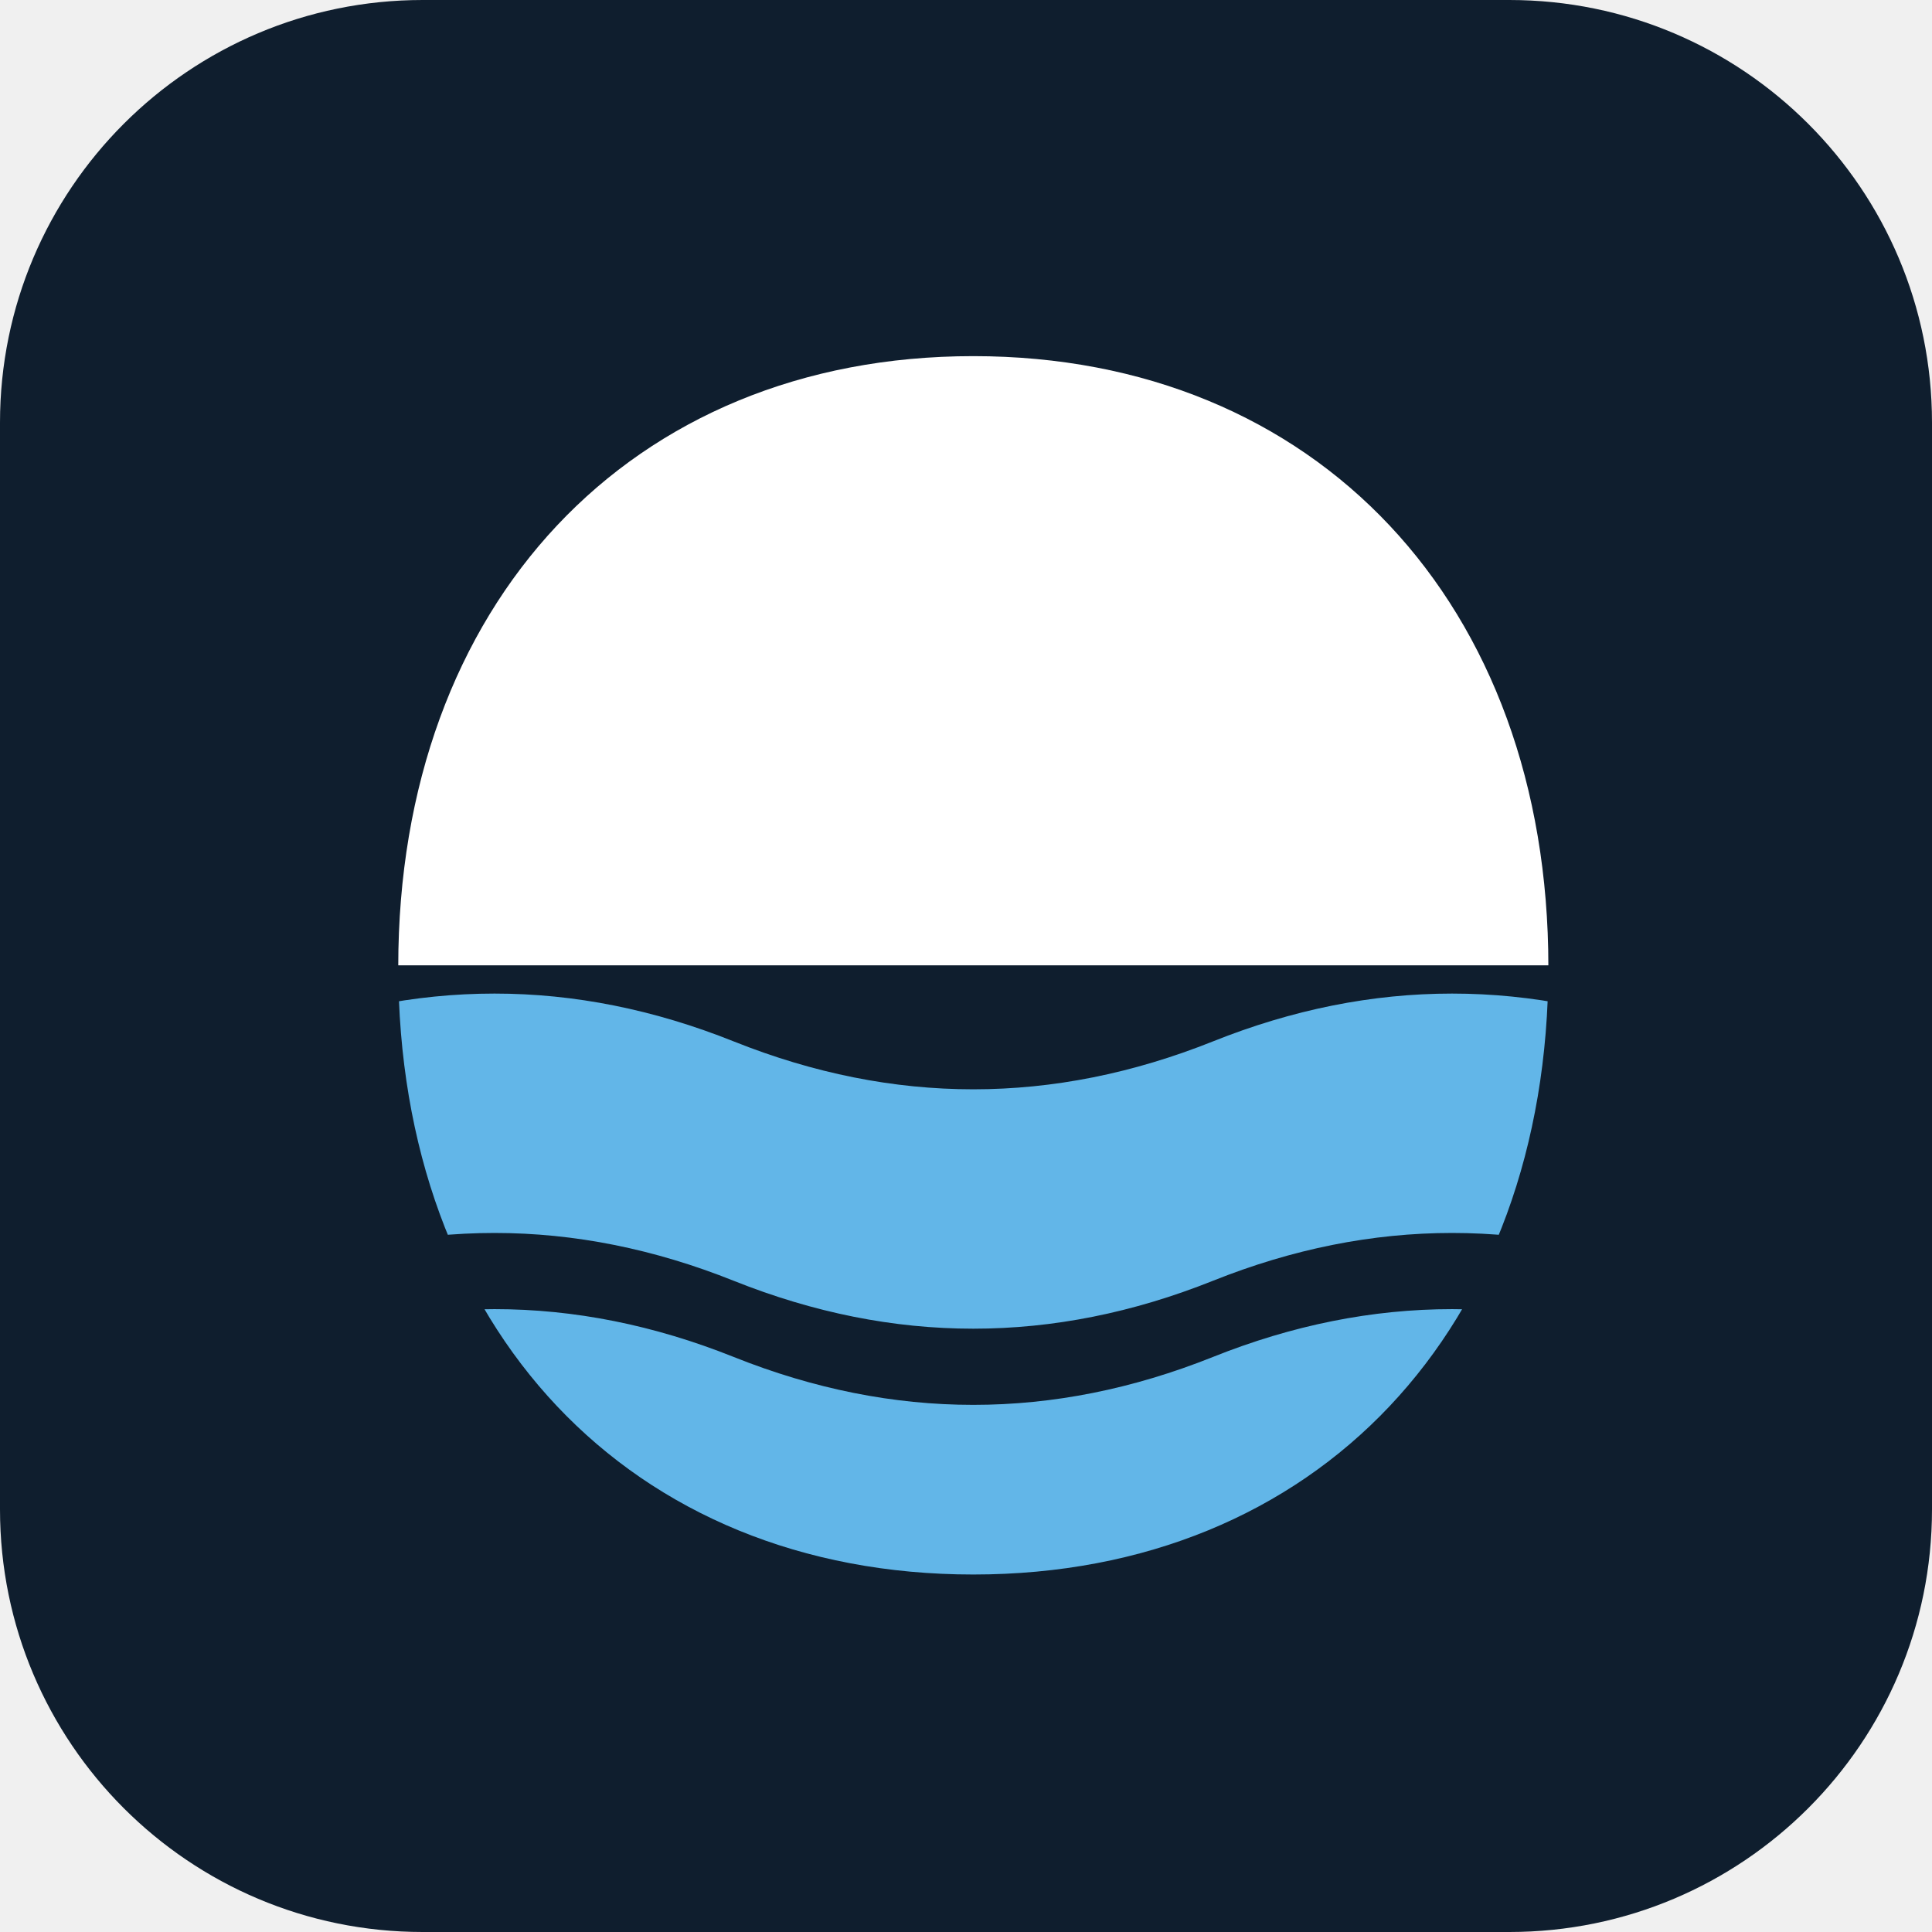
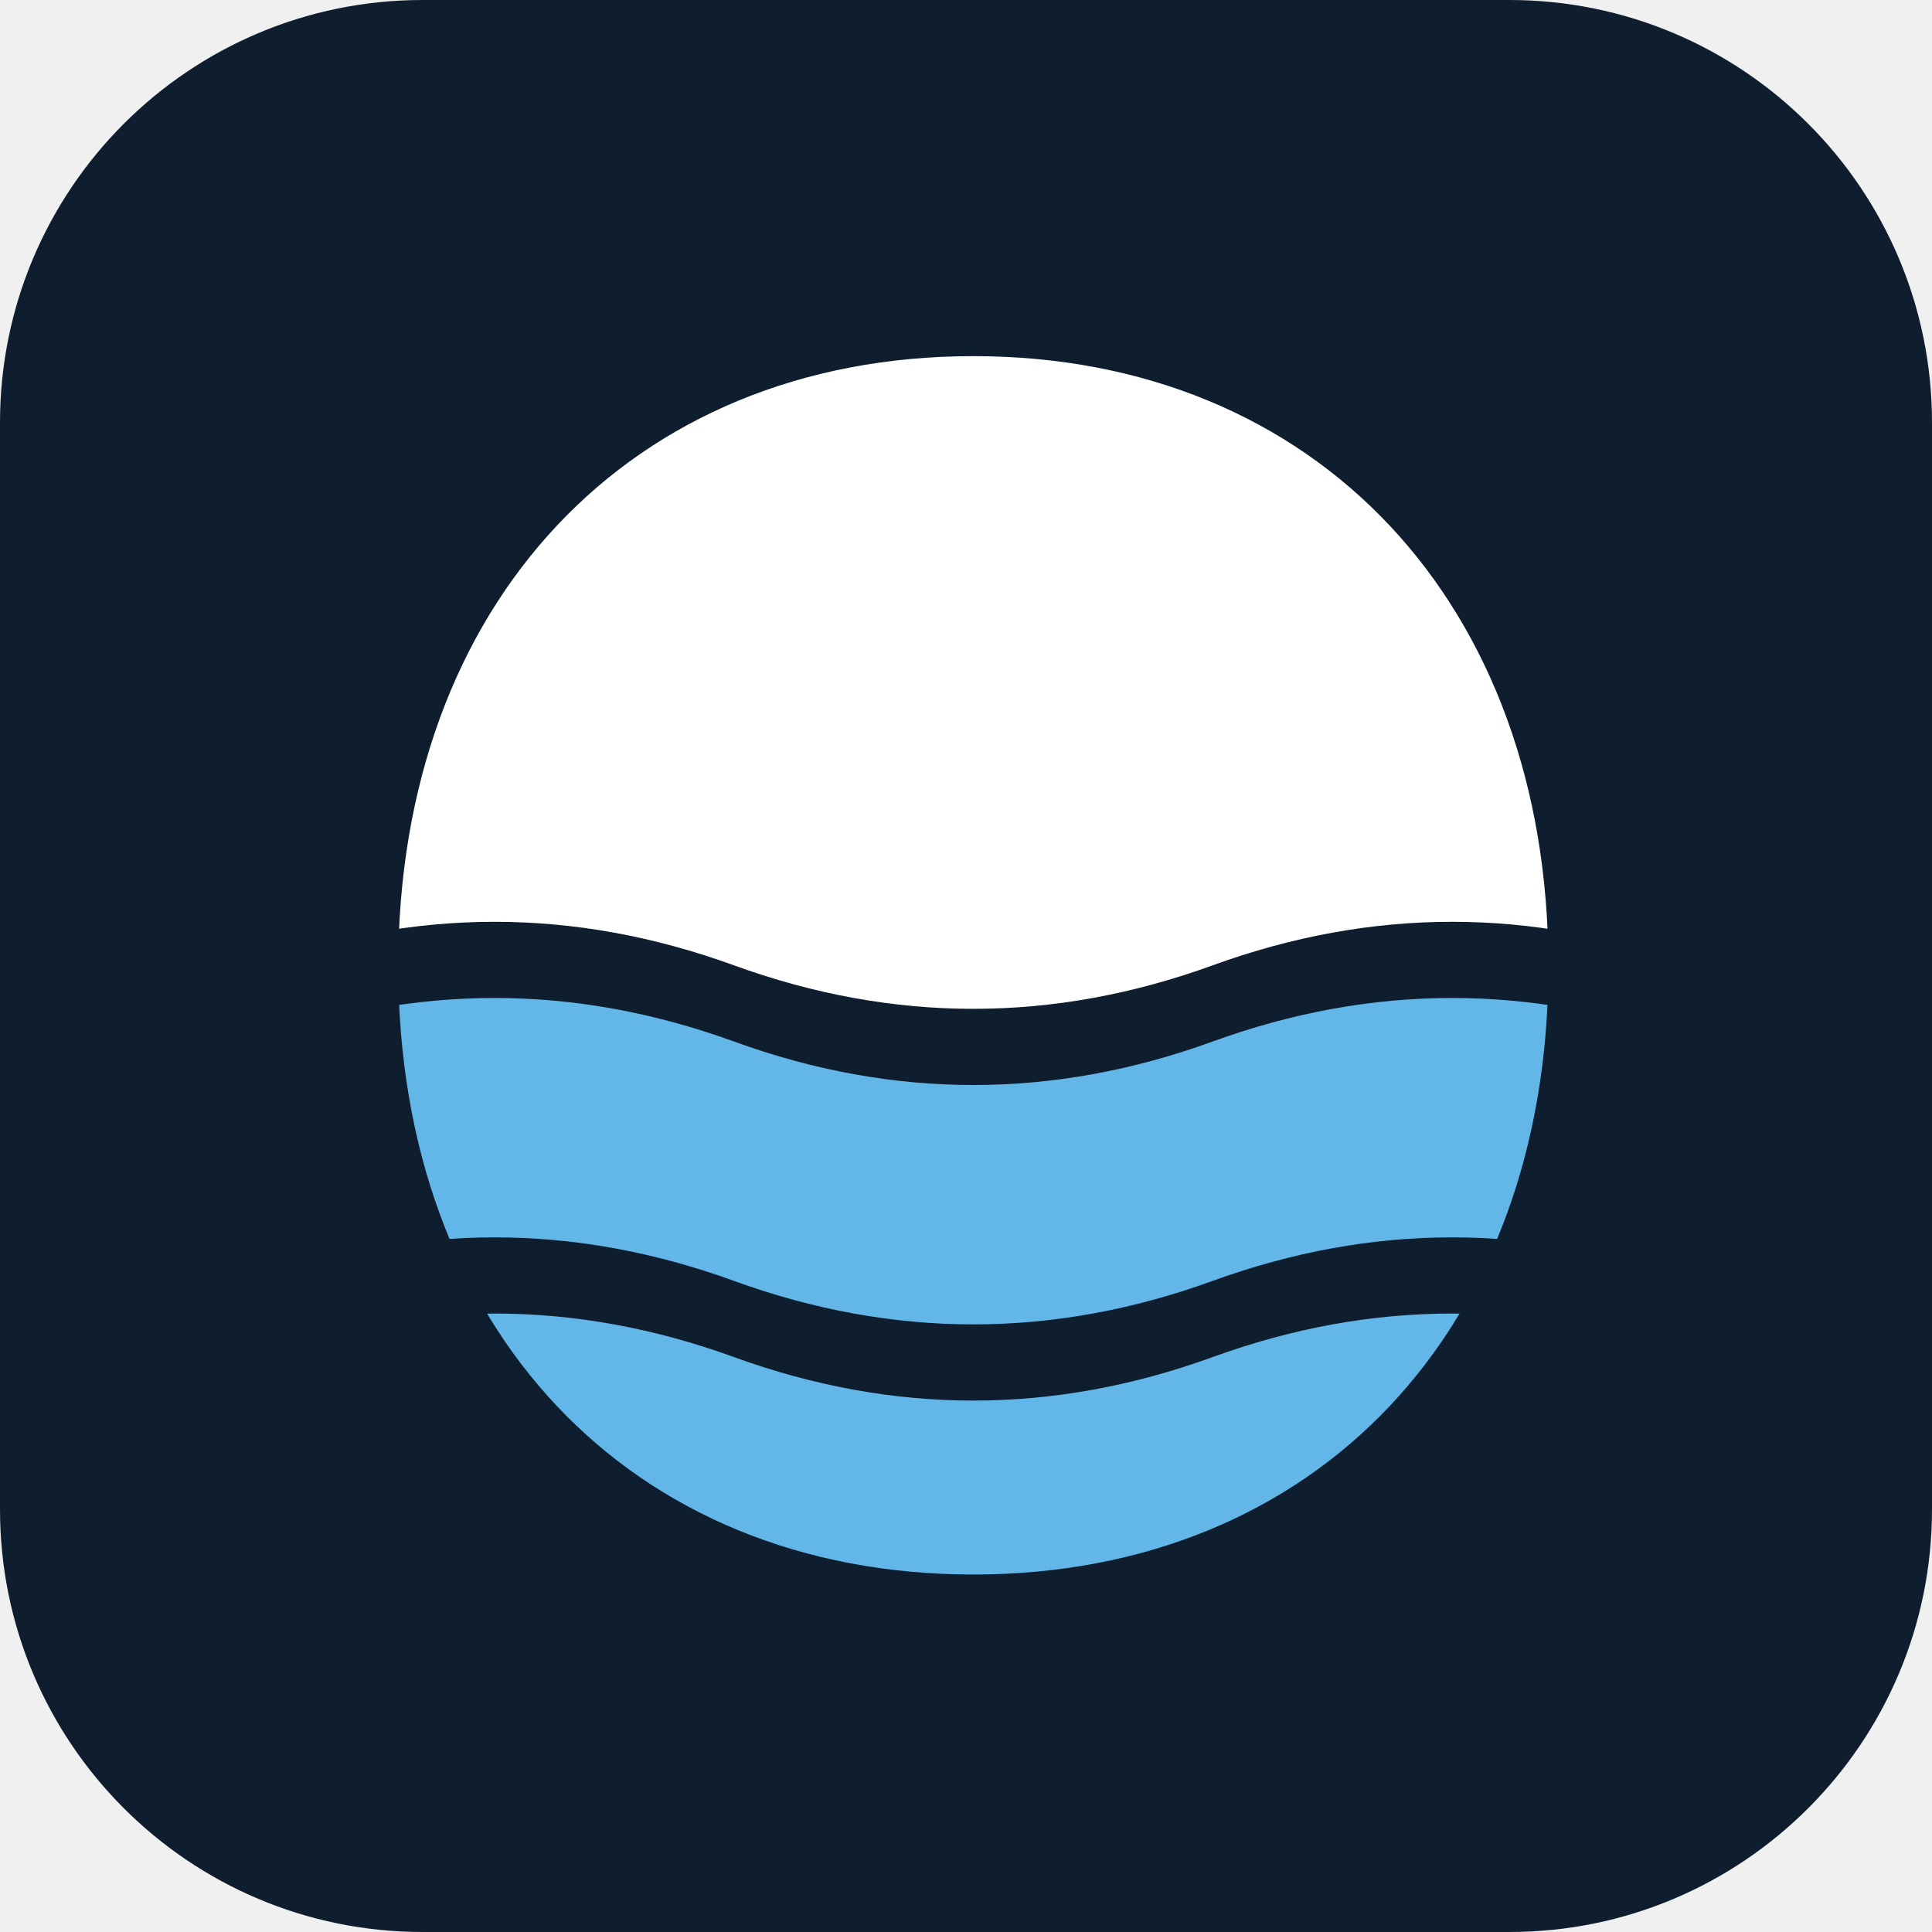
<svg xmlns="http://www.w3.org/2000/svg" viewBox="0 0 64 64" width="64" height="64" role="img" aria-label="Lakefront">
  <defs>
    <clipPath id="b-two-waves-o">
      <path d="M290.16 1.17C305.35 1.17 315.6 -9.72 315.6 -25.73C315.6 -41.75 305.35 -52.73 290.16 -52.73C274.97 -52.73 264.72 -41.75 264.72 -25.73C264.72 -9.72 274.97 1.17 290.16 1.17Z" />
    </clipPath>
  </defs>
  <rect width="64" height="64" rx="14" fill="#0F1E2E" />
  <g transform="translate(8.96 8.96) scale(0.72)">
    <g transform="translate(-269.43 58.78) scale(1.04)">
      <g clip-path="url(#b-two-waves-o)">
-         <path fill="#FFFFFF" d="M263.72 -53.73h52.88v27.95h-52.88z" />
-         <path fill="#62B6E8" d="M258.39 -22.41Q268.98 -26.65 279.57 -22.41Q290.16 -18.18 300.75 -22.41Q311.34 -26.65 321.93 -22.41Q332.52 -18.18 343.1 -22.41Q353.69 -26.65 364.28 -22.41L364.28 -11.82Q353.69 -16.06 343.1 -11.82Q332.52 -7.59 321.93 -11.82Q311.34 -16.06 300.75 -11.82Q290.16 -7.59 279.57 -11.82Q268.98 -16.06 258.39 -11.82ZM258.39 -8.45Q268.98 -12.69 279.57 -8.45Q290.16 -4.22 300.75 -8.45Q311.34 -12.69 321.93 -8.45Q332.52 -4.22 343.1 -8.45Q353.69 -12.69 364.28 -8.45L364.28 7.53Q258.39 7.53 258.39 7.53Z" />
+         <path fill="#FFFFFF" d="M258.39 -53.73Q268.98 -53.73 279.57 -53.73Q290.16 -53.73 300.75 -53.73Q311.34 -53.73 321.93 -53.73L321.93 -25.78Q311.34 -29.63 300.75 -25.78Q290.16 -21.93 279.57 -25.78Q268.98 -29.63 258.39 -25.78Z" />
+         <path fill="#62B6E8" d="M258.39 -22.41Q268.98 -26.26 279.57 -22.41Q290.16 -18.56 300.75 -22.41Q311.34 -26.26 321.93 -22.41L321.93 -11.82Q311.34 -15.67 300.75 -11.82Q290.16 -7.97 279.57 -11.82Q268.98 -15.67 258.39 -11.82ZM258.39 -8.45Q268.98 -12.3 279.57 -8.45Q290.16 -4.6 300.75 -8.45Q311.34 -12.3 321.93 -8.45L321.93 3.17Q311.34 3.17 300.75 3.17Q290.16 3.17 279.57 3.17Q268.98 3.17 258.39 3.17Z" />
      </g>
    </g>
  </g>
</svg>
